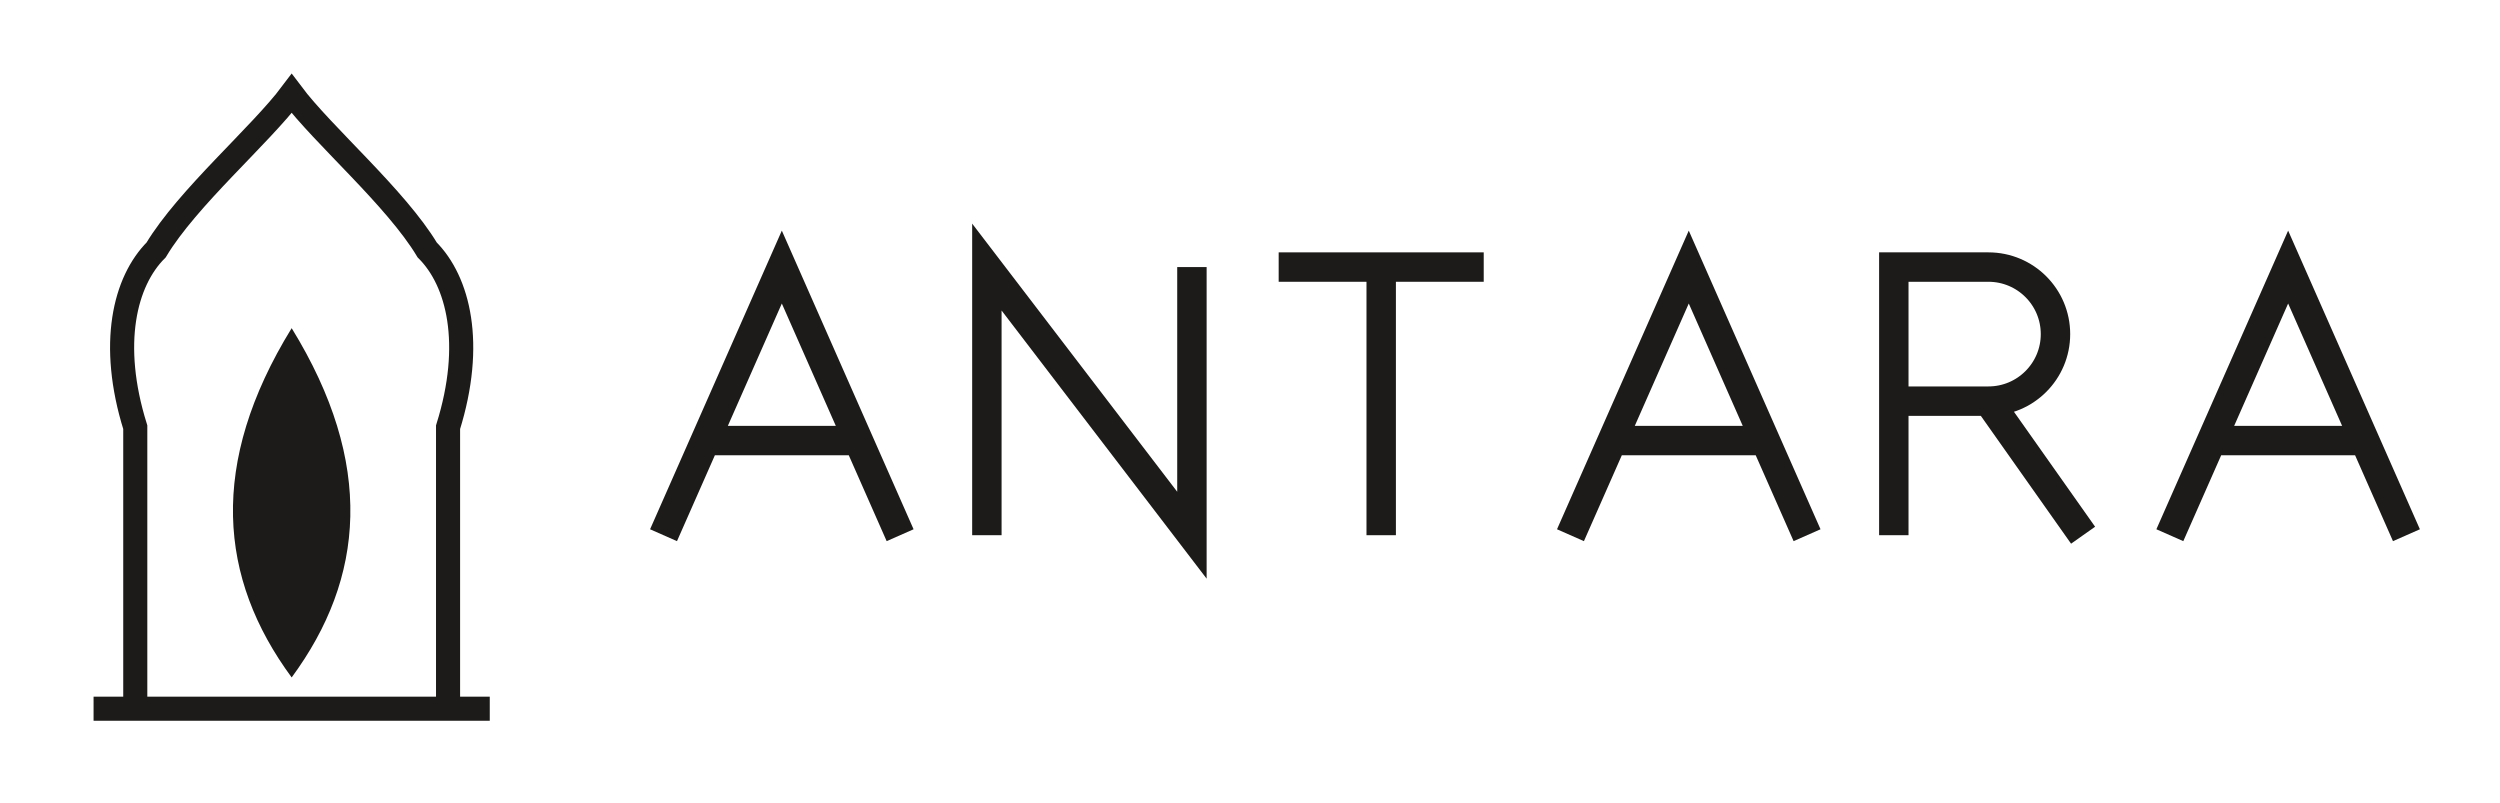
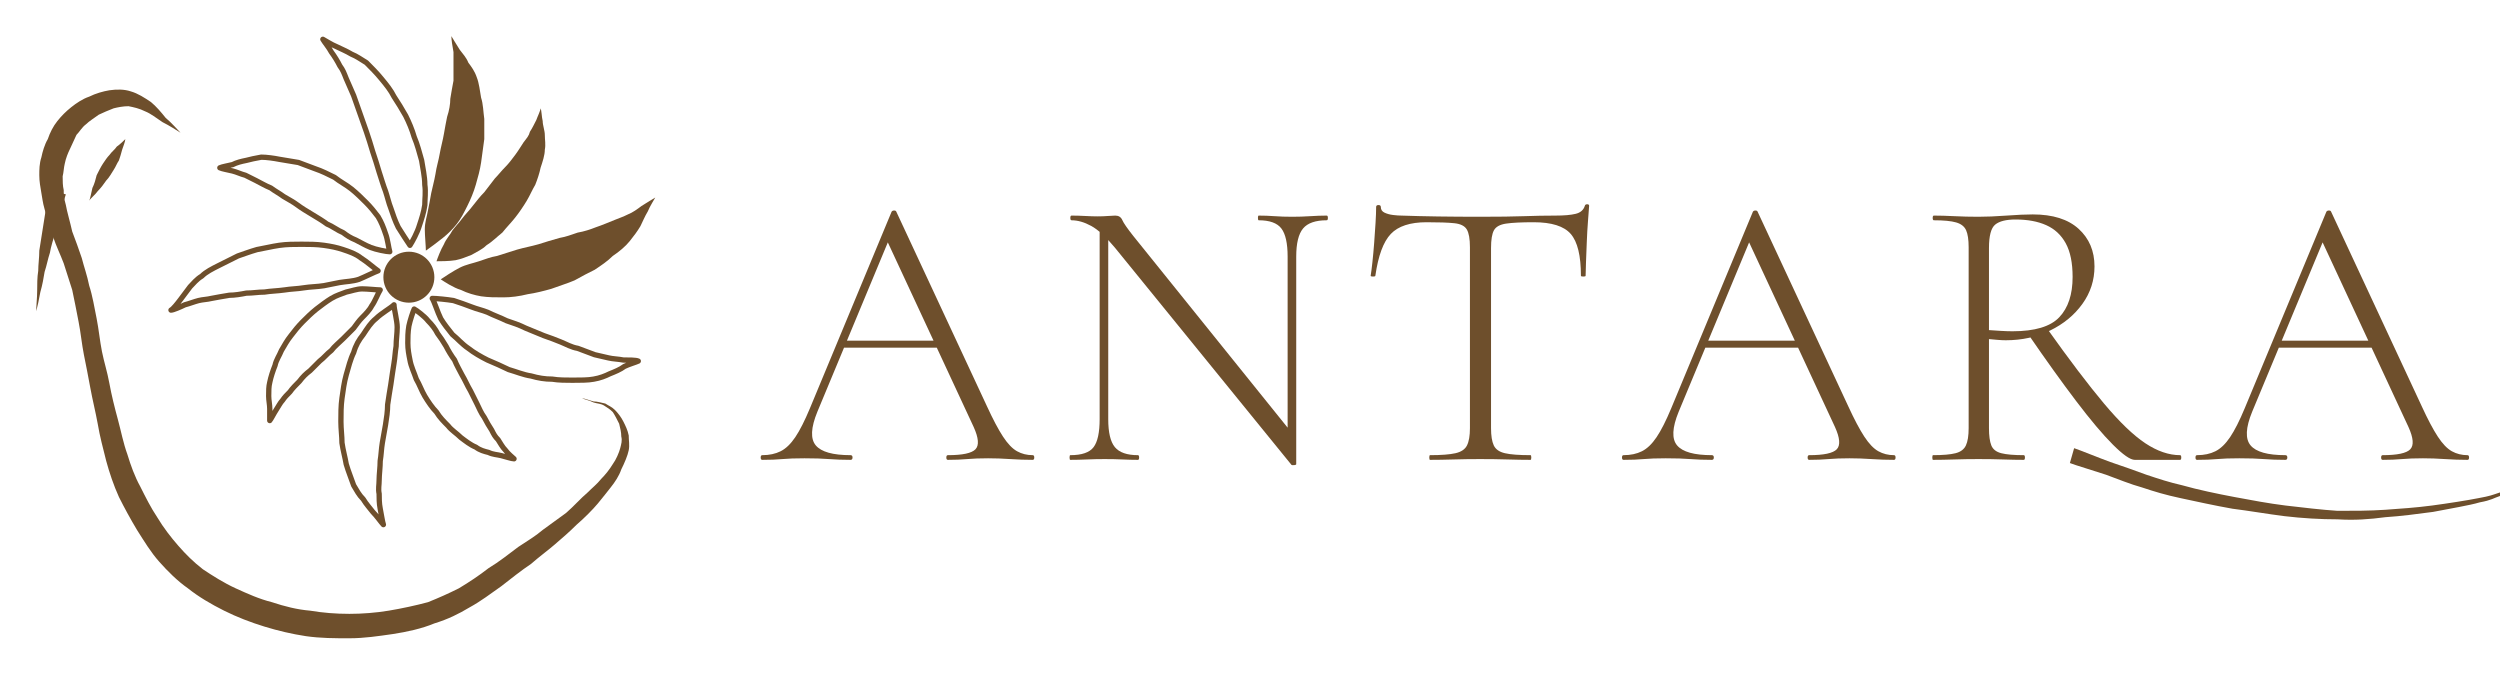
- <svg xmlns="http://www.w3.org/2000/svg" viewBox="-14 -14 374.06 120.04" width="374.06" height="120.04" role="img" color="#1C1B19" fill="none">
-   <g transform="translate(-17.16 -10.92) scale(0.78)" fill="none" stroke="currentColor" stroke-width="4.62" stroke-linecap="butt" stroke-linejoin="miter">
-     <path d="M 90,132 L 90,78 C 95,62 92,50 86,44 C 80,34 66,22 60,14              C 54,22 40,34 34,44 C 28,50 25,62 30,78 L 30,132" />
-     <path d="M 22,132 L 98,132" />
-     <path d="M 60,59 C 76,85 74,107 60,126 C 46,107 44,85 60,59 Z" fill="currentColor" stroke="none" />
+ <svg xmlns="http://www.w3.org/2000/svg" viewBox="-30 -39 2354 635" width="2354" height="635" role="img" color="#6E4F2C" fill="none">
+   <g fill="currentColor">
+     <path d="M 140,86 C 138,84 131,76 126,72 C 122,67 117,61 112,57 C 106,53 100,49 93,47 C 87,45 80,45 73,46 C 67,47 60,49 54,52 C 48,54 42,58 37,62 C 32,66 28,70 24,75 C 20,80 17,86 15,92 C 12,97 10,104 9,109 C 7,115 7,121 7,126 C 7,132 8,137 9,143 C 10,148 10,151 12,158 C 14,165 17,176 20,184 C 23,193 27,201 30,209 C 33,218 35,225 38,234 C 40,243 42,254 44,264 C 46,274 47,285 49,295 C 51,305 53,315 55,326 C 57,337 60,349 62,360 C 64,372 67,383 70,395 C 73,406 77,418 82,429 C 87,439 93,450 99,460 C 106,471 112,481 120,490 C 128,499 137,508 147,515 C 157,523 169,530 181,536 C 193,542 206,547 219,551 C 232,555 245,558 258,560 C 272,562 285,562 299,562 C 313,562 326,560 340,558 C 353,556 367,553 379,548 C 392,544 402,539 412,533 C 423,527 432,520 442,513 C 451,506 461,498 470,492 C 478,485 485,480 492,474 C 499,468 506,462 513,455 C 520,449 528,441 533,435 C 538,429 541,425 545,420 C 549,415 553,409 555,403 C 558,397 561,390 562,385 C 563,380 562,376 562,371 C 561,366 559,362 557,358 C 555,354 552,350 549,347 C 546,344 543,343 540,341 C 536,340 532,339 529,339 C 525,338 520,336 518,336 L 518,336 C 520,337 525,338 529,340 C 532,341 536,341 539,343 C 542,345 544,346 547,349 C 549,352 551,356 553,360 C 554,364 555,368 555,372 C 556,376 555,379 554,383 C 553,387 550,394 547,398 C 544,403 540,408 536,412 C 532,417 528,420 523,425 C 517,430 510,438 503,444 C 496,449 488,455 481,460 C 474,466 467,470 458,476 C 450,482 440,490 430,496 C 421,503 412,509 402,515 C 392,520 383,524 373,528 C 362,531 348,534 336,536 C 324,538 311,539 299,539 C 286,539 274,538 262,536 C 250,535 238,532 226,528 C 214,525 203,520 192,515 C 181,510 170,503 161,497 C 152,490 145,483 138,475 C 131,467 124,458 118,448 C 112,439 107,429 102,419 C 97,410 93,399 90,389 C 86,378 84,367 81,356 C 78,345 75,333 73,322 C 71,311 68,302 66,292 C 64,282 63,271 61,261 C 59,251 57,239 54,230 C 52,220 49,212 47,204 C 44,195 41,187 38,179 C 36,170 33,160 32,154 C 30,147 30,144 30,140 C 29,136 29,131 29,127 C 30,123 30,119 31,115 C 32,110 34,105 36,101 C 38,97 40,92 42,88 C 45,85 47,81 51,78 C 54,75 59,72 63,69 C 67,67 72,65 77,63 C 81,62 86,61 91,61 C 96,62 101,63 107,66 C 112,68 117,72 123,76 C 129,79 137,84 140,86 Z" />
+     <path d="M 16,140 C 16,143 14,153 13,159 C 12,165 11,172 10,178 C 9,184 8,191 7,197 C 7,204 6,210 6,216 C 5,222 5,229 5,235 C 5,241 4,251 4,254 L 4,254 C 5,251 7,242 8,236 C 10,229 11,223 12,217 C 14,211 15,205 17,199 C 18,193 20,187 22,180 C 23,174 25,168 27,162 C 28,156 31,147 32,144 Z" />
+     <path d="M 88,92 C 87,93 83,97 80,99 C 78,102 75,104 73,107 C 71,109 69,112 67,115 C 65,118 63,122 61,126 C 60,130 59,134 57,138 C 56,142 55,148 54,150 L 54,150 C 55,148 60,144 62,141 C 65,138 68,134 70,131 C 73,128 75,124 77,121 C 79,118 80,115 82,112 C 83,109 84,106 85,102 C 86,99 88,94 88,92 Z" />
+     <path d="M 385,224 C 388,226 397,232 404,234 C 410,237 417,239 423,240 C 430,241 436,241 444,241 C 451,241 459,240 467,238 C 474,237 482,235 489,233 C 497,230 504,228 511,225 C 518,221 524,218 530,215 C 536,211 542,207 547,202 C 553,198 559,193 563,188 C 567,183 570,179 573,174 C 575,170 577,165 580,160 C 582,155 586,149 587,147 L 587,147 C 585,148 579,152 574,155 C 570,158 566,161 561,163 C 557,165 554,166 549,168 C 544,170 537,173 531,175 C 526,177 520,179 514,180 C 508,182 503,184 497,185 C 490,187 483,189 477,191 C 470,193 464,194 457,196 C 451,198 444,200 438,202 C 432,203 427,205 421,207 C 415,209 409,210 403,213 C 397,216 388,222 385,224 Z" />
+     <path d="M 381,207 C 384,207 393,207 399,206 C 404,205 409,203 414,201 C 419,198 424,196 428,192 C 433,189 438,184 443,180 C 447,175 451,171 455,166 C 459,161 463,155 466,150 C 469,145 471,140 474,135 C 476,130 478,124 479,119 C 481,113 483,107 483,102 C 484,97 483,93 483,88 C 483,84 481,79 481,75 C 480,71 480,65 479,63 L 479,63 C 479,65 476,71 475,74 C 473,78 471,82 469,85 C 468,89 466,91 463,95 C 461,98 458,103 455,107 C 452,111 449,115 446,118 C 442,122 439,126 436,129 C 433,133 429,138 426,142 C 422,146 419,150 415,155 C 412,159 408,163 405,167 C 402,171 399,174 396,178 C 394,182 390,186 388,191 C 385,196 382,204 381,207 Z" />
+     <path d="M 371,197 C 374,195 382,189 387,185 C 392,181 396,177 400,172 C 404,167 407,161 410,155 C 413,149 416,142 418,135 C 420,128 422,121 423,114 C 424,107 425,99 426,92 C 426,85 426,79 426,73 C 425,66 425,59 423,53 C 422,47 421,39 419,34 C 417,28 414,24 411,20 C 409,15 406,12 403,8 C 400,3 396,-3 395,-5 L 395,-5 C 395,-2 396,5 397,10 C 397,14 397,19 397,24 C 397,28 397,32 397,37 C 396,42 395,48 394,54 C 394,59 393,65 391,71 C 390,76 389,81 388,87 C 387,93 385,100 384,106 C 383,112 381,118 380,125 C 379,131 377,138 376,143 C 375,149 374,154 373,159 C 372,165 370,170 370,177 C 370,183 371,193 371,197 Z" />
+     <circle cx="355" cy="222" r="24" />
  </g>
-   <g transform="translate(85.28 25.96) scale(1.18)" fill="none" stroke="currentColor" stroke-width="3.73" stroke-linecap="butt" stroke-linejoin="miter">
-     <path d="M 0,34 L 15,0 L 30,34 M 5.29,22 L 24.71,22" />
-     <path d="M 41,34 L 41,0 L 67,34 L 67,0" />
-     <path d="M 78,0 L 104,0 M 91,0 L 91,34" />
-     <path d="M 115,34 L 130,0 L 145,34 M 120.29,22 L 139.71,22" />
-     <path d="M 156,34 L 156,0 L 168,0 A 8.5 8.5 0 0 1 168,17 L 156,17 M 168,17 L 180,34" />
-     <path d="M 191,34 L 206,0 L 221,34 M 196.29,22 L 215.71,22" />
+   <g fill="none" stroke="currentColor" stroke-width="5" stroke-linejoin="round">
+     <path d="M 356,192 C 358,189 363,180 365,173 C 367,167 369,161 370,154 C 370,148 371,142 370,135 C 370,127 368,119 367,112 C 365,105 363,97 360,90 C 358,83 355,76 352,70 C 348,63 345,58 341,52 C 338,46 334,41 329,35 C 325,30 319,24 315,20 C 310,17 306,14 301,12 C 296,9 291,7 287,5 C 282,3 276,-1 274,-2 L 274,-2 C 275,0 280,6 282,10 C 285,14 288,19 290,23 C 293,27 294,30 296,35 C 298,40 301,46 303,51 C 305,57 307,62 309,68 C 311,74 313,79 315,85 C 317,91 319,97 321,104 C 323,110 325,116 327,123 C 329,129 331,136 333,141 C 335,147 336,152 338,157 C 340,163 342,169 345,175 C 348,180 354,189 356,192 Z" />
+     <path d="M 337,198 C 336,195 335,186 333,181 C 331,175 329,170 326,165 C 323,161 319,156 315,152 C 311,148 306,143 301,139 C 296,135 290,132 285,128 C 279,125 273,122 267,120 C 262,118 256,116 251,114 C 245,113 239,112 233,111 C 228,110 221,109 216,109 C 210,110 206,111 202,112 C 197,113 193,114 189,116 C 185,117 179,118 177,119 L 177,119 C 179,120 185,121 189,122 C 193,123 197,125 201,126 C 205,128 207,129 211,131 C 215,133 220,136 225,138 C 229,141 233,143 237,146 C 242,149 246,151 250,154 C 254,157 259,160 264,163 C 269,166 274,169 278,172 C 283,174 288,178 293,180 C 297,183 300,185 305,187 C 309,189 314,192 319,194 C 324,196 334,198 337,198 Z" />
+     <path d="M 326,216 C 323,214 315,207 310,204 C 305,200 299,198 293,196 C 287,194 282,193 275,192 C 268,191 261,191 254,191 C 247,191 240,191 233,192 C 226,193 218,195 212,196 C 205,198 200,200 194,202 C 188,205 182,208 176,211 C 170,214 164,217 160,221 C 155,224 152,228 149,231 C 146,235 143,239 140,243 C 137,247 133,252 131,253 L 131,253 C 133,253 140,250 144,248 C 148,247 153,245 157,244 C 161,243 165,243 169,242 C 174,241 180,240 186,239 C 191,239 197,238 202,237 C 208,237 213,236 219,236 C 225,235 231,235 238,234 C 244,233 250,233 256,232 C 262,231 269,231 275,230 C 280,229 285,228 290,227 C 296,226 302,226 308,224 C 313,222 323,217 326,216 Z" />
+     <path d="M 328,234 C 325,234 316,233 311,233 C 306,233 301,235 296,236 C 291,238 287,239 282,242 C 277,245 272,249 268,252 C 263,256 259,260 255,264 C 251,268 247,273 244,277 C 240,282 238,286 235,291 C 233,296 230,300 229,305 C 227,310 225,316 224,321 C 223,325 223,329 223,334 C 223,338 224,342 224,346 C 224,350 224,355 224,357 L 224,357 C 225,356 228,350 230,347 C 232,344 234,340 236,338 C 238,335 240,333 243,330 C 245,327 249,323 252,320 C 255,316 258,313 262,310 C 265,307 268,304 271,301 C 275,298 278,294 282,291 C 285,287 289,284 293,280 C 296,277 300,273 303,270 C 306,266 308,263 311,260 C 314,257 318,253 320,249 C 323,245 326,237 328,234 Z" />
+     <path d="M 341,248 C 338,251 329,256 324,261 C 319,265 316,270 312,276 C 308,281 305,286 303,293 C 300,299 298,307 296,314 C 294,321 293,329 292,336 C 291,343 291,351 291,358 C 291,365 292,372 292,378 C 293,385 295,392 296,398 C 298,405 301,412 303,418 C 306,423 308,427 312,431 C 315,436 318,439 321,443 C 325,447 329,453 331,455 L 331,455 C 330,452 329,445 328,440 C 327,435 327,430 327,426 C 326,421 327,418 327,413 C 327,408 328,401 328,395 C 329,389 329,384 330,378 C 331,372 332,367 333,361 C 334,355 335,348 335,342 C 336,335 337,329 338,323 C 339,316 340,309 341,303 C 342,297 342,293 343,287 C 343,281 344,275 344,269 C 344,263 341,252 341,248 Z" />
+     <path d="M 360,252 C 359,254 356,263 355,268 C 354,274 354,279 354,284 C 354,290 355,295 356,300 C 357,306 360,312 362,318 C 365,323 367,329 370,334 C 373,339 377,345 381,349 C 384,354 388,358 392,362 C 395,366 400,369 404,373 C 408,376 413,380 418,382 C 422,385 426,386 430,387 C 434,389 438,389 442,390 C 446,391 452,393 454,393 L 454,393 C 453,392 448,388 446,385 C 443,382 441,378 439,375 C 436,372 435,370 433,366 C 431,363 428,358 426,354 C 423,350 421,345 419,341 C 417,337 415,333 413,329 C 410,324 408,319 405,314 C 403,310 400,305 398,300 C 395,296 392,291 390,287 C 387,282 385,279 382,275 C 380,271 377,267 373,263 C 370,259 362,253 360,252 Z" />
+     <path d="M 377,242 C 379,245 382,255 385,261 C 388,266 392,271 396,276 C 401,280 405,285 411,289 C 416,293 423,297 429,300 C 436,303 443,306 449,309 C 456,311 463,314 470,315 C 477,317 483,318 490,318 C 496,319 503,319 509,319 C 516,319 524,319 529,318 C 535,317 540,315 544,313 C 549,311 554,309 558,306 C 562,304 569,302 571,301 L 571,301 C 569,300 562,300 557,300 C 552,299 547,299 543,298 C 538,297 535,296 530,295 C 525,293 519,291 514,289 C 508,288 503,285 498,283 C 493,281 488,279 482,277 C 477,275 470,272 465,270 C 459,267 453,265 447,263 C 441,260 435,258 429,255 C 424,253 419,252 414,250 C 409,248 403,246 397,244 C 391,243 381,242 377,242 Z" />
+   </g>
+   <g transform="translate(687 394)">
+     <g fill="currentColor">
+       <path transform="translate(0 0) scale(0.368 -0.368)" d="M200 287 209 305H468L475 287ZM694 12Q698 12 698.0 6.0Q698 0 694 0Q666 0 636.5 2.0Q607 4 580 4Q549 4 526.5 2.0Q504 0 477 0Q473 0 473.0 6.0Q473 12 477 12Q533 12 547.5 27.0Q562 42 543 84L317 570L336 587L143 123Q118 62 139.0 37.0Q160 12 228 12Q233 12 233.0 6.0Q233 0 228 0Q198 0 173.0 2.0Q148 4 110 4Q75 4 53.5 2.0Q32 0 2 0Q-2 0 -2.0 6.0Q-2 12 2 12Q29 12 49.0 22.0Q69 32 86.5 58.0Q104 84 124 132L333 635Q335 638 339.5 638.0Q344 638 345 635L577 137Q600 87 618.0 59.5Q636 32 654.0 22.0Q672 12 694 12Z" />
+       <path transform="translate(275 0) scale(0.368 -0.368)" d="M118 104V602L140 600V104Q140 53 157.0 32.5Q174 12 216 12Q219 12 219.0 6.0Q219 0 216 0Q197 0 176.5 1.0Q156 2 131 2Q107 2 85.0 1.0Q63 0 43 0Q41 0 41.0 6.0Q41 12 43 12Q87 12 102.5 32.5Q118 53 118 104ZM621 -11Q621 -13 616.0 -13.5Q611 -14 609 -13L157 543Q123 584 96.5 598.5Q70 613 46 613Q43 613 43.0 619.0Q43 625 46 625Q63 625 81.0 624.0Q99 623 113 623Q127 623 139.5 624.0Q152 625 158 625Q171 625 176.0 613.5Q181 602 204 573L613 65ZM621 520V-11L599 20V520Q599 571 583.0 592.0Q567 613 525 613Q523 613 523.0 619.0Q523 625 525 625Q545 625 565.5 623.5Q586 622 611 622Q634 622 657.0 623.5Q680 625 699 625Q702 625 702.0 619.0Q702 613 699 613Q656 613 638.5 592.0Q621 571 621 520Z" />
+       <path transform="translate(560 0) scale(0.368 -0.368)" d="M180 608Q117 608 88.5 578.0Q60 548 49 471Q49 469 43.0 469.0Q37 469 37 471Q39 483 41.5 506.0Q44 529 46.0 555.5Q48 582 49.5 606.5Q51 631 51 647Q51 652 57.0 652.0Q63 652 63 647Q63 637 72.5 632.5Q82 628 94.5 626.5Q107 625 116 625Q202 622 317 622Q388 622 429.5 623.5Q471 625 510 625Q543 625 561.5 629.5Q580 634 585 650Q586 654 591.0 654.0Q596 654 596 650Q595 635 593.0 610.0Q591 585 590.0 557.5Q589 530 588.0 506.5Q587 483 587 471Q587 469 581.0 469.0Q575 469 575 471Q575 548 549.0 578.0Q523 608 454 608Q407 608 383.5 604.5Q360 601 352.5 587.5Q345 574 345 542V81Q345 52 352.0 37.0Q359 22 380.5 17.0Q402 12 446 12Q448 12 448.0 6.0Q448 0 446 0Q420 0 387.5 1.0Q355 2 317 2Q281 2 248.5 1.0Q216 0 189 0Q187 0 187.0 6.0Q187 12 189 12Q232 12 254.0 17.0Q276 22 283.5 37.0Q291 52 291 81V544Q291 576 283.0 589.5Q275 603 251.0 605.5Q227 608 180 608Z" />
+       <path transform="translate(811 0) scale(0.368 -0.368)" d="M200 287 209 305H468L475 287ZM694 12Q698 12 698.0 6.0Q698 0 694 0Q666 0 636.5 2.0Q607 4 580 4Q549 4 526.5 2.0Q504 0 477 0Q473 0 473.0 6.0Q473 12 477 12Q533 12 547.5 27.0Q562 42 543 84L317 570L336 587L143 123Q118 62 139.0 37.0Q160 12 228 12Q233 12 233.0 6.0Q233 0 228 0Q198 0 173.0 2.0Q148 4 110 4Q75 4 53.5 2.0Q32 0 2 0Q-2 0 -2.0 6.0Q-2 12 2 12Q29 12 49.0 22.0Q69 32 86.5 58.0Q104 84 124 132L333 635Q335 638 339.5 638.0Q344 638 345 635L577 137Q600 87 618.0 59.5Q636 32 654.0 22.0Q672 12 694 12Z" />
+       <path transform="translate(1087 0) scale(0.368 -0.368)" d="M560 0Q543 0 504.0 39.0Q465 78 410.0 150.5Q355 223 287 322L335 337Q421 216 481.0 144.5Q541 73 587.0 42.5Q633 12 676 12Q679 12 679.0 6.0Q679 0 676 0Q631 0 602.5 0.0Q574 0 560 0ZM299 628Q376 628 416.5 591.0Q457 554 457 495Q457 442 426.0 399.0Q395 356 343.5 331.0Q292 306 230 306Q221 306 209.0 307.0Q197 308 187 309V81Q187 52 193.0 37.0Q199 22 218.5 17.0Q238 12 276 12Q279 12 279.0 6.0Q279 0 276 0Q252 0 223.5 1.0Q195 2 160 2Q128 2 98.0 1.0Q68 0 44 0Q42 0 42.0 6.0Q42 12 44 12Q82 12 101.5 17.0Q121 22 128.0 37.0Q135 52 135 81V544Q135 573 128.5 587.5Q122 602 103.0 607.5Q84 613 46 613Q43 613 43.0 619.0Q43 625 46 625Q69 625 98.5 623.5Q128 622 160 622Q191 622 232.0 625.0Q273 628 299 628ZM401 468Q401 522 383.5 554.0Q366 586 333.5 600.5Q301 615 255 615Q219 615 203.0 602.0Q187 589 187 542V332Q201 331 217.5 330.0Q234 329 247 329Q333 329 367.0 365.0Q401 401 401 468Z" />
+       <path transform="translate(1351 0) scale(0.368 -0.368)" d="M200 287 209 305H468L475 287ZM694 12Q698 12 698.0 6.0Q698 0 694 0Q666 0 636.5 2.0Q607 4 580 4Q549 4 526.5 2.0Q504 0 477 0Q473 0 473.0 6.0Q473 12 477 12Q533 12 547.5 27.0Q562 42 543 84L317 570L336 587L143 123Q118 62 139.0 37.0Q160 12 228 12Q233 12 233.0 6.0Q233 0 228 0Q198 0 173.0 2.0Q148 4 110 4Q75 4 53.5 2.0Q32 0 2 0Q-2 0 -2.0 6.0Q-2 12 2 12Q29 12 49.0 22.0Q69 32 86.5 58.0Q104 84 124 132L333 635Q335 638 339.5 638.0Q344 638 345 635L577 137Q600 87 618.0 59.5Q636 32 654.0 22.0Q672 12 694 12Z" />
+       <path d="M 1232,3 C 1237,5 1254,10 1266,14 C 1277,18 1289,23 1300,26 C 1312,30 1322,33 1336,36 C 1350,39 1368,43 1385,46 C 1401,48 1418,51 1434,53 C 1451,55 1468,56 1484,56 C 1500,57 1514,56 1529,54 C 1544,53 1559,51 1574,49 C 1589,46 1608,43 1618,40 C 1629,38 1631,36 1637,34 C 1644,31 1650,28 1656,25 C 1662,22 1671,17 1674,16 L 1674,16 C 1671,17 1662,21 1655,23 C 1649,26 1643,29 1636,31 C 1630,33 1628,34 1617,36 C 1607,38 1588,41 1573,43 C 1558,45 1543,46 1529,47 C 1514,48 1500,48 1484,48 C 1469,47 1452,45 1435,43 C 1419,41 1403,38 1387,35 C 1371,32 1352,28 1338,24 C 1325,21 1316,18 1304,14 C 1293,10 1282,6 1270,2 C 1259,-2 1242,-9 1236,-11 Z" />
+     </g>
  </g>
</svg>
